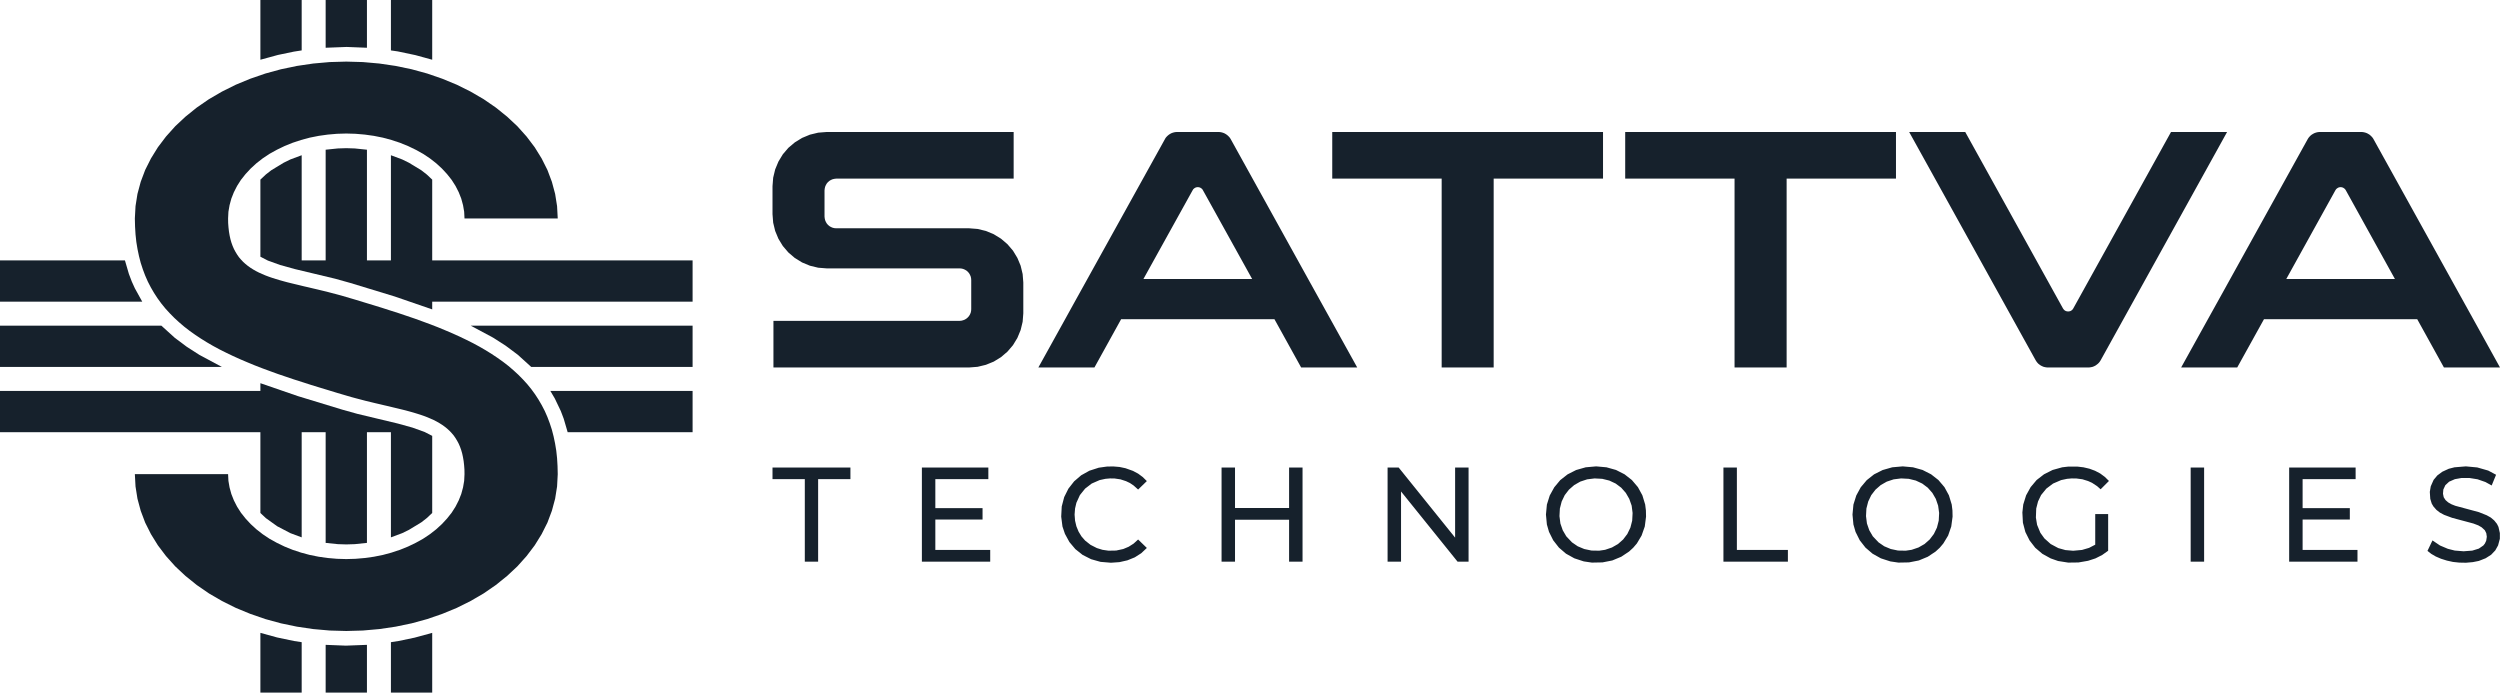
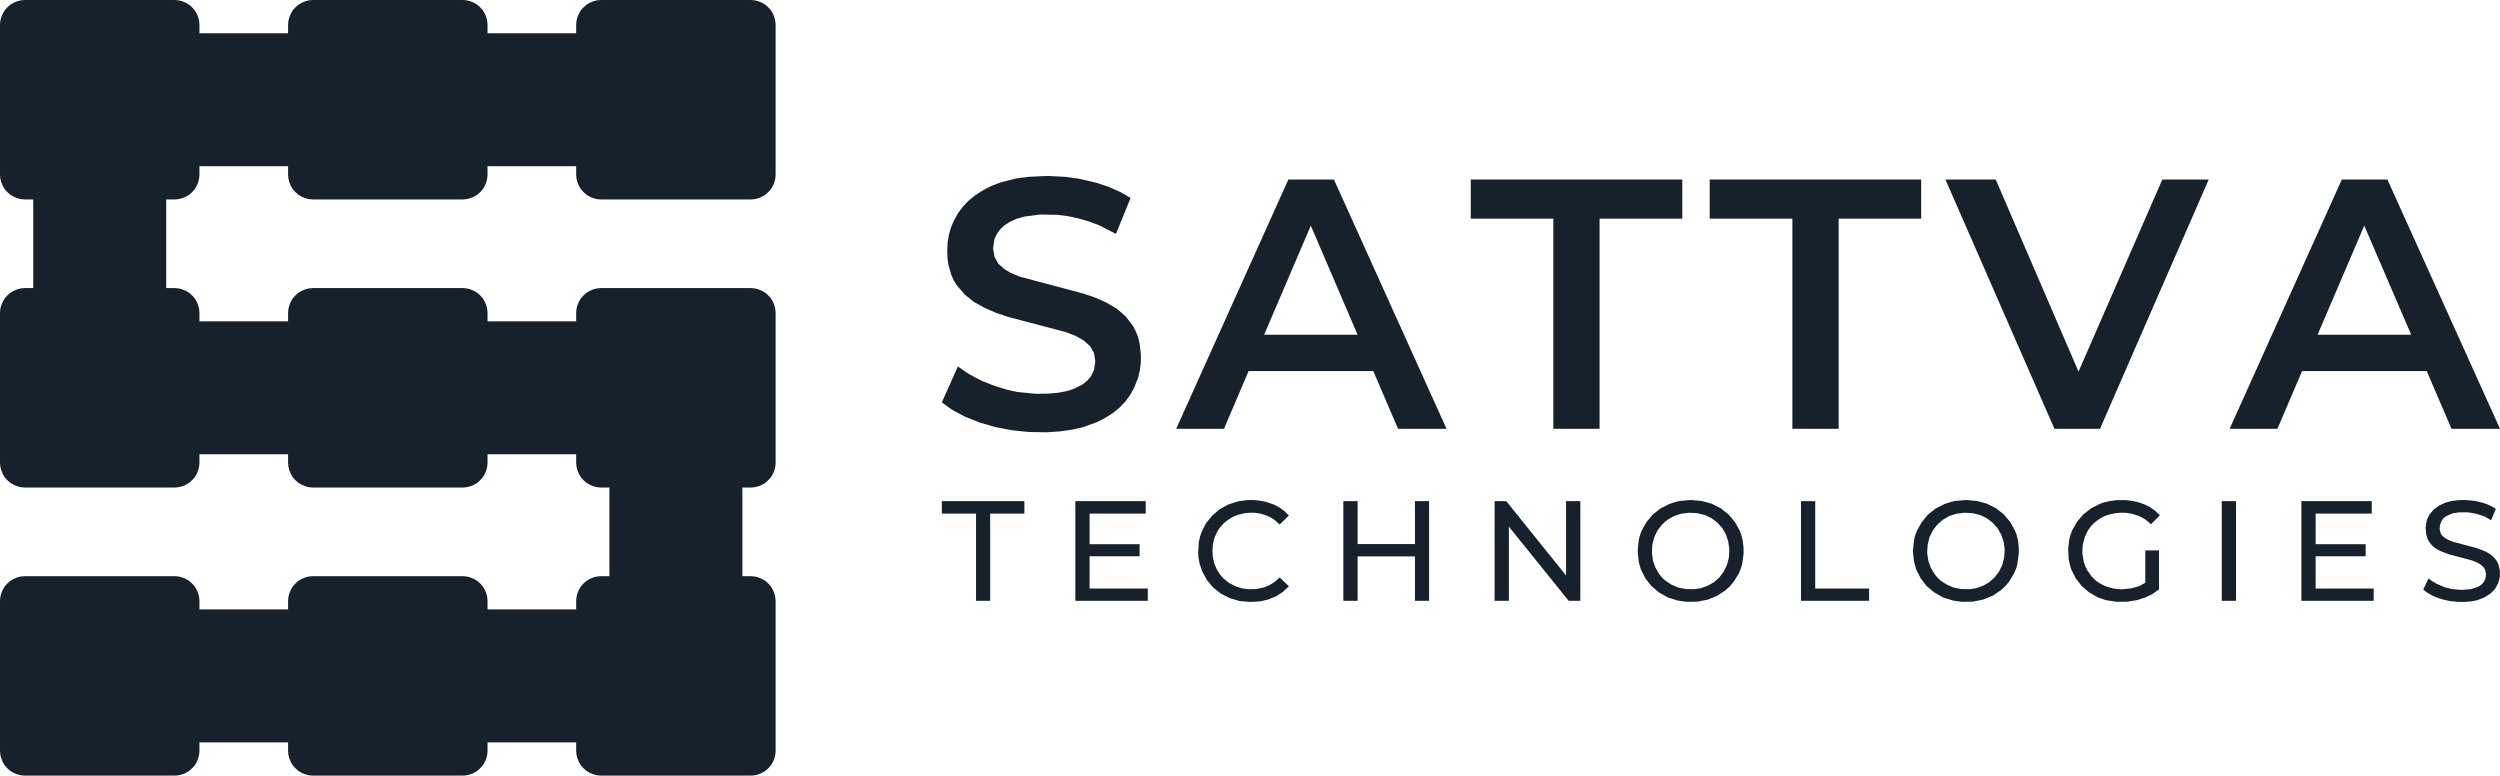
- <svg xmlns="http://www.w3.org/2000/svg" viewBox="0 0 3754.0 1040.0" role="img" aria-label="Sattva Technologies">
-   <path fill="#16212c" fill-rule="evenodd" d="M489 71.7L520.6 70.5L551 71.7L551 0L489 0ZM391 89.7L417.4 82.5L441.4 77.5L453 75.7L453 0L391 0ZM213.6 453L202.5 432.9L197.9 422.8L193.5 411.2L187.6 391L0 391L0 453ZM333.2 551L299.6 533L280.7 520.9L262.5 507.3L242.3 489L0 489L0 551ZM391 770.3L399.2 778L416.2 790.2L436.1 800.6L453 806.9L453 649L489 649L489 815.2L507.3 817.1L520 817.5L532.7 817.1L551 815.2L551 649L587 649L587 806.9L603.9 800.6L614.1 795.6L632.7 784.3L640.8 778L649 770.3L649 654.5L637.7 648.7L619.4 642.1L597.4 636L536.8 621.5L513.9 615.1L447.3 594.8L391 575.4L391 587L0 587L0 649L391 649ZM441.4 962.5L416.1 957.2L391 950.3L391 1040L453 1040L453 964.3ZM597.3 77.2L623.9 82.8L649 89.7L649 0L587 0L587 75.7ZM632.7 255.7L614.1 244.4L603.9 239.4L587 233.1L587 391L551 391L551 224.8L532.7 222.9L520 222.5L507.3 222.9L489 224.8L489 391L453 391L453 233.1L436.1 239.4L425.9 244.4L407.3 255.7L399.2 262L391 269.7L391 385.5L402.3 391.3L420.6 397.9L442.6 404L503.2 418.5L526.1 424.9L592.7 445.2L649 464.6L649 453L1040 453L1040 391L649 391L649 269.7L640.8 262ZM706.8 489L740.4 507L759.3 519.1L777.5 532.7L797.7 551L1040 551L1040 489ZM826.4 587L833.1 598.4L842.1 617.2L846.5 628.8L852.4 649L1040 649L1040 587ZM649 950.3L622.6 957.5L598.6 962.5L587 964.3L587 1040L649 1040ZM551 968.3L519.4 969.5L489 968.3L489 1040L551 1040Z" />
-   <path fill="#16212c" fill-rule="evenodd" d="M837.5 328L836.5 309.5L833.6 291.2L828.7 273L822 255.2L813.3 237.9L802.9 221.1L790.7 205L776.9 189.6L761.4 175.1L744.5 161.5L726.2 148.9L706.6 137.5L685.9 127.2L664.1 118.2L641.5 110.4L618.1 104L594.1 99L569.7 95.4L544.9 93.2L520 92.5L495.1 93.2L470.3 95.4L445.9 99L421.9 104L398.5 110.4L375.9 118.2L354.1 127.2L333.4 137.5L313.8 148.9L295.5 161.5L278.6 175.1L263.1 189.6L249.3 205L237.1 221.1L226.7 237.9L218 255.2L211.3 273L206.4 291.2L203.5 309.5L202.5 328L202.8 340.2L203.5 351.9L204.7 363.2L206.5 374.1L208.7 384.6L211.3 394.7L214.5 404.5L218 413.8L222 422.9L226.5 431.6L231.4 440L236.6 448L242.3 455.8L248.4 463.3L254.9 470.4L261.8 477.4L269 484L276.6 490.5L284.6 496.7L292.9 502.6L301.6 508.4L310.6 514L319.9 519.4L329.5 524.6L339.5 529.6L349.7 534.5L360.3 539.3L371.1 543.9L382.2 548.5L393.5 552.9L405.2 557.2L417 561.5L429.1 565.6L441.5 569.8L454.1 573.8L466.8 577.9L479.8 581.9L493 585.9L506.4 590L520 594L527.5 596.2L534.9 598.2L542.2 600.1L549.4 602L556.5 603.7L563.5 605.4L570.4 607L577.1 608.6L583.7 610.1L590.2 611.7L596.5 613.2L602.7 614.7L608.8 616.2L614.7 617.8L620.4 619.4L626 621.1L631.4 622.8L636.6 624.6L641.6 626.5L646.5 628.6L651.2 630.7L655.7 633L659.9 635.4L664 638L667.9 640.8L671.5 643.7L675 646.9L678.2 650.3L681.2 653.8L683.9 657.7L686.4 661.8L688.7 666.1L690.7 670.7L692.5 675.7L694 680.9L695.2 686.4L696.2 692.3L696.9 698.5L697.4 705.1L697.5 712L697 722L695.3 731.9L692.6 741.8L688.8 751.4L684 760.8L678.2 769.9L671.3 778.6L663.6 786.9L655 794.8L645.5 802.2L635.3 809L624.3 815.1L612.7 820.7L600.6 825.6L587.9 829.8L574.9 833.3L561.4 836L547.8 837.9L533.9 839.1L520 839.5L506.1 839.1L492.2 837.9L478.6 836L465.1 833.3L452.1 829.8L439.4 825.6L427.3 820.7L415.7 815.1L404.7 809L394.5 802.2L385 794.8L376.4 786.9L368.7 778.6L361.8 769.9L356 760.8L351.2 751.4L347.4 741.8L344.7 731.9L343 722L342.5 712L202.5 712L203.5 730.5L206.4 748.8L211.3 767L218 784.8L226.7 802.1L237.1 818.9L249.3 835L263.1 850.4L278.6 864.9L295.5 878.5L313.8 891.1L333.4 902.5L354.1 912.8L375.9 921.8L398.5 929.6L421.9 936L445.9 941L470.3 944.6L495.1 946.8L520 947.5L544.9 946.8L569.7 944.6L594.1 941L618.1 936L641.5 929.6L664.1 921.8L685.9 912.8L706.6 902.5L726.2 891.1L744.5 878.5L761.4 864.9L776.9 850.4L790.7 835L802.9 818.9L813.3 802.1L822 784.8L828.7 767L833.6 748.8L836.5 730.5L837.5 712L837.2 699.8L836.5 688.1L835.3 676.8L833.5 665.9L831.3 655.4L828.7 645.3L825.5 635.5L822 626.2L818 617.1L813.5 608.4L808.6 600L803.4 592L797.7 584.2L791.6 576.7L785.1 569.6L778.2 562.6L771 556L763.4 549.5L755.4 543.3L747.1 537.4L738.4 531.6L729.4 526L720.1 520.6L710.5 515.4L700.5 510.4L690.3 505.5L679.7 500.7L668.9 496.1L657.8 491.5L646.5 487.1L634.8 482.8L623 478.5L610.9 474.4L598.5 470.2L585.9 466.2L573.2 462.1L560.2 458.1L547 454.1L533.6 450L520 446L512.5 443.8L505.1 441.8L497.8 439.9L490.6 438L483.5 436.3L476.5 434.6L469.6 433L462.9 431.4L456.3 429.9L449.8 428.3L443.5 426.8L437.3 425.3L431.2 423.8L425.3 422.2L419.6 420.6L414 418.9L408.6 417.2L403.4 415.4L398.4 413.5L393.5 411.4L388.8 409.3L384.3 407L380.1 404.6L376 402L372.1 399.2L368.5 396.3L365 393.1L361.8 389.7L358.8 386.2L356.1 382.3L353.6 378.2L351.3 373.9L349.3 369.3L347.5 364.3L346 359.1L344.8 353.6L343.8 347.7L343.1 341.5L342.6 334.9L342.5 328L343 318L344.7 308.1L347.4 298.2L351.2 288.6L356 279.2L361.8 270.1L368.7 261.4L376.4 253.1L385 245.2L394.5 237.8L404.7 231L415.7 224.9L427.3 219.3L439.4 214.4L452.1 210.2L465.1 206.7L478.6 204L492.2 202.1L506.1 200.9L520 200.5L533.9 200.9L547.8 202.1L561.4 204L574.9 206.7L587.9 210.2L600.6 214.4L612.7 219.3L624.3 224.9L635.3 231L645.5 237.8L655 245.2L663.6 253.1L671.3 261.4L678.2 270.1L684 279.2L688.8 288.6L692.6 298.2L695.3 308.1L697 318L697.5 328Z" />
-   <path fill="#16212c" fill-rule="evenodd" d="M1228.6 199.2L1216.2 202.2L1204.4 207.1L1193.5 213.8L1183.8 222L1175.5 231.7L1168.9 242.6L1164 254.4L1161 266.8L1160 279.6L1160 321.6L1161 334.4L1164 346.8L1168.9 358.6L1175.5 369.4L1183.8 379.1L1193.5 387.4L1204.4 394.1L1216.2 399L1228.6 402L1241.3 403L1440.8 403L1443.5 403.2L1446.2 403.8L1448.8 404.9L1451.2 406.3L1453.3 408.1L1455.1 410.2L1456.5 412.6L1457.6 415.2L1458.2 417.9L1458.4 420.6L1458.4 464.1L1458.2 466.9L1457.6 469.6L1456.5 472.2L1455.1 474.5L1453.3 476.6L1451.2 478.4L1448.8 479.9L1446.2 480.9L1443.5 481.6L1440.8 481.8L1161.4 481.8L1161.4 551.8L1455.3 551.8L1468 550.8L1480.4 547.8L1492.2 543L1503.1 536.3L1512.8 528L1521.1 518.3L1527.7 507.4L1532.6 495.6L1535.6 483.2L1536.6 470.5L1536.6 424.2L1535.6 411.5L1532.6 399L1527.7 387.3L1521.1 376.4L1512.8 366.7L1503.1 358.4L1492.2 351.7L1480.4 346.8L1468 343.8L1455.3 342.8L1255.8 342.8L1253.1 342.6L1250.4 342L1247.8 340.9L1245.4 339.5L1243.3 337.7L1241.5 335.6L1240.1 333.2L1239 330.6L1238.4 327.9L1238.1 325.2L1238.1 285.9L1238.4 283.2L1239 280.5L1240.1 277.9L1241.5 275.5L1243.3 273.4L1245.4 271.6L1247.8 270.2L1250.4 269.1L1253.1 268.5L1255.8 268.2L1522.1 268.2L1522.1 198.2L1241.3 198.2ZM1847 207.2L1845.6 205.5L1844 203.9L1842.2 202.4L1840.4 201.2L1838.4 200.1L1836.3 199.3L1834.1 198.7L1831.8 198.3L1829.6 198.2L1767.6 198.2L1765.4 198.3L1763.1 198.7L1760.9 199.3L1758.8 200.1L1756.8 201.2L1755 202.4L1753.2 203.9L1751.6 205.5L1750.2 207.2L1749.1 209.2L1611.6 457.2L1599.4 479.3L1559.2 551.8L1643.4 551.8L1683.5 479.3L1913.7 479.3L1953.8 551.8L2038 551.8L1997.8 479.3L1964.3 418.9L1848.2 209.2ZM1794.9 281.8L1796.7 281.2L1798.6 281L1800.5 281.2L1802.3 281.8L1803.9 282.8L1805.3 284L1806.3 285.6L1880.2 418.9L1717 418.9L1790.9 285.6L1791.9 284L1793.3 282.8ZM2164.8 198.2L2000.5 198.2L2000.5 268.2L2164.8 268.2L2164.8 551.8L2242.9 551.8L2242.9 268.2L2407.1 268.2L2407.1 198.2L2242.9 198.2ZM2682.8 198.2L2604.6 198.2L2440.4 198.2L2440.4 268.2L2604.6 268.2L2604.6 551.8L2682.8 551.8L2682.8 268.2L2847 268.2L2847 198.2ZM3140.3 551.3L3142.5 550.8L3144.6 549.9L3146.6 548.9L3148.4 547.6L3150.2 546.2L3151.8 544.6L3153.2 542.8L3154.4 540.9L3344.2 198.2L3260 198.2L3113.2 463.2L3112.2 464.7L3110.8 466L3109.2 467L3107.4 467.5L3105.5 467.7L3103.6 467.5L3101.9 467L3100.2 466L3098.9 464.7L3097.8 463.2L2951 198.2L2866.8 198.2L3056.7 540.9L3057.9 542.8L3059.3 544.6L3060.8 546.2L3062.6 547.6L3064.5 548.9L3066.5 549.9L3068.6 550.8L3070.7 551.3L3073 551.7L3075.2 551.8L3135.8 551.8L3138 551.7ZM3564.2 209.2L3563 207.2L3561.6 205.5L3560 203.9L3558.3 202.4L3556.4 201.2L3554.4 200.1L3552.3 199.3L3550.1 198.7L3547.9 198.3L3545.6 198.2L3483.6 198.2L3481.4 198.3L3479.1 198.7L3477 199.3L3474.9 200.1L3472.9 201.2L3471 202.4L3469.2 203.9L3467.7 205.5L3466.3 207.2L3465.1 209.2L3348.9 418.9L3339.4 436.1L3315.4 479.3L3275.2 551.8L3359.4 551.8L3399.6 479.3L3629.7 479.3L3669.8 551.8L3754 551.8L3713.9 479.3L3689.8 435.9L3680.4 418.9ZM3511 281.8L3512.8 281.2L3514.6 281L3516.5 281.2L3518.3 281.8L3519.9 282.8L3521.3 284L3522.4 285.6L3596.2 418.9L3433.1 418.9L3506.9 285.6L3508 284L3509.4 282.8Z" />
-   <path fill="#16212c" fill-rule="evenodd" d="M1277 719.5L1277 702L1160 702L1160 719.5L1208.5 719.5L1208.5 843.4L1228.5 843.4L1228.5 719.5ZM1404.5 825.8L1404.5 780.1L1475.4 780.1L1475.4 763L1404.5 763L1404.5 719.5L1484.1 719.5L1484.1 702L1384.3 702L1384.3 843.4L1486.9 843.4L1486.9 825.8ZM1681 844.1L1692.9 841.4L1704 836.9L1713.7 830.7L1722.1 822.8L1709 810.1L1702.2 816.3L1694.8 821L1686.7 824.4L1676 826.7L1664.5 826.9L1655.5 825.6L1647.1 823L1637.5 818.1L1629.4 811.7L1623.9 805.4L1619.6 798.3L1616.3 790.3L1614.3 781.8L1613.6 772.7L1614.3 763.6L1616.3 755L1621.6 743.4L1629.4 733.7L1639.3 726.1L1651.2 720.9L1659.9 719L1666.8 718.4L1673.7 718.5L1682.5 719.8L1690.8 722.5L1696.7 725.3L1702.2 729L1709 735.1L1722.1 722.4L1715.9 716.3L1709 711.2L1701.3 707.1L1690.1 703.1L1681.1 701.2L1671.6 700.4L1662 700.6L1649.9 702.3L1635.9 706.8L1623.5 713.7L1612.9 722.8L1604.3 733.8L1598 746.4L1594.3 760.5L1593.5 775.8L1595.4 790.6L1599.1 801.6L1605.8 813.9L1614.7 824.5L1625.6 833.2L1638.4 839.7L1652.6 843.7L1668.2 845ZM1955.9 702L1935.7 702L1935.7 762.8L1854.5 762.8L1854.5 702L1834.3 702L1834.3 843.4L1854.5 843.4L1854.5 780.4L1935.7 780.4L1935.7 843.4L1955.9 843.4ZM2205.2 843.4L2205.2 702L2185 702L2185 807.3L2100.2 702L2083.6 702L2083.6 843.4L2103.8 843.4L2103.8 738L2188.7 843.4ZM2406.3 844.5L2421 841.6L2434.5 836L2446.2 828.2L2452.4 822.5L2457.9 816.1L2465 804.2L2469.8 790.6L2471.7 775.8L2471.5 766.5L2470.4 757.6L2466.2 743.8L2459.5 731.5L2450.4 720.8L2439.4 712.2L2426.6 705.7L2412.3 701.7L2396.8 700.3L2381.1 701.7L2366.7 705.8L2353.9 712.3L2342.8 721L2333.9 731.7L2327.1 744L2322.8 757.7L2321.4 772.7L2322.8 787.6L2326 798.7L2332.3 811.3L2340.9 822.3L2351.5 831.4L2364.1 838.4L2378.2 843L2390.4 844.8ZM2389.8 826.7L2378.9 824.4L2369.1 820.3L2360.5 814.4L2351.9 805.3L2346.6 796.2L2343.1 786.1L2341.7 775L2342.3 763.6L2345 753.1L2349.6 743.5L2355.9 735.3L2363.8 728.4L2372.9 723.2L2383.2 719.8L2394.4 718.4L2405.9 719L2416.5 721.6L2426.1 726.1L2434.4 732.3L2441.3 740.1L2446.5 749.1L2450.1 759.3L2451.5 770.3L2450.9 781.8L2448.2 792.3L2443.6 801.8L2437.3 810.1L2429.6 816.9L2420.5 822.1L2410.2 825.6L2401.4 826.9ZM2608.1 825.8L2608.1 702L2587.9 702L2587.9 843.4L2684.7 843.4L2684.7 825.8ZM2866.5 844.5L2881.3 841.6L2894.8 836L2906.5 828.2L2912.7 822.5L2918.1 816.1L2925.3 804.2L2930 790.6L2932 775.8L2931.8 766.5L2930.7 757.6L2926.5 743.8L2919.8 731.5L2910.7 720.8L2899.7 712.2L2886.9 705.7L2872.6 701.7L2857.1 700.3L2841.4 701.7L2827 705.8L2814.1 712.3L2803.1 721L2794.1 731.7L2787.4 744L2783.1 757.7L2781.7 772.7L2783.1 787.6L2786.3 798.7L2792.6 811.3L2801.2 822.3L2811.8 831.4L2824.3 838.4L2838.5 843L2850.7 844.8ZM2850.1 826.7L2839.2 824.4L2829.4 820.3L2820.8 814.4L2812.2 805.3L2806.9 796.2L2803.4 786.1L2802 775L2802.6 763.6L2805.3 753.1L2809.9 743.5L2816.2 735.3L2824.1 728.4L2833.2 723.2L2843.5 719.8L2854.7 718.4L2866.2 719L2876.8 721.6L2886.4 726.1L2894.7 732.3L2901.6 740.1L2906.8 749.1L2910.3 759.3L2911.8 770.3L2911.2 781.8L2908.5 792.3L2903.9 801.8L2897.6 810.1L2889.9 816.9L2880.8 822.1L2870.5 825.6L2861.7 826.9ZM3121 844.6L3135.4 842.1L3146.5 838.5L3156.6 833.4L3165.6 827L3165.6 771.9L3146.2 771.9L3146.2 817.9L3136.9 822.7L3126.3 825.8L3113.1 827L3101.4 826L3090.7 823L3079.3 816.9L3069.9 808.5L3063.8 800L3058.9 788.1L3057.1 777.2L3057.6 763.6L3060.3 753L3064.9 743.4L3072.8 733.7L3082.9 726.1L3095 720.9L3103.9 719L3110.9 718.4L3118 718.5L3127 719.7L3135.4 722.3L3141.4 725L3149 730L3154.3 734.7L3166.8 722.2L3160.6 716.1L3153.7 711L3145.9 706.9L3137.5 703.8L3128.5 701.7L3119.1 700.6L3106 700.6L3096.6 701.7L3082.2 705.7L3069.3 712.2L3058.2 720.8L3049.2 731.5L3042.4 743.8L3038.1 757.6L3036.8 769.5L3037.6 784.9L3041.3 798.9L3047.6 811.5L3056.1 822.5L3066.8 831.6L3079.3 838.5L3090.4 842.4L3105.6 844.8ZM3289.5 702L3289.5 843.4L3309.7 843.4L3309.7 702ZM3457.6 825.8L3457.6 780.1L3528.5 780.1L3528.5 763L3457.6 763L3457.6 719.5L3537.2 719.5L3537.2 702L3437.4 702L3437.4 843.4L3540 843.4L3540 825.8ZM3713.1 844.1L3722.2 842.3L3732.4 838.3L3740.7 833L3746.9 826.5L3751.1 819L3753.8 809L3753.8 800.5L3751.7 791.2L3749.4 786.6L3745.2 781.4L3740.1 777.1L3734 773.7L3722.2 769L3686.9 759.5L3681.1 757.2L3676.2 754.4L3672.2 750.9L3669.5 746.7L3668.4 741.4L3668.9 735.1L3671.9 728.6L3677.6 723.3L3686.3 719.5L3695.9 717.8L3708.4 717.8L3720.3 719.7L3732.1 723.8L3741.5 729L3748.1 712.9L3736.3 706.6L3719.8 701.9L3702.7 700.3L3685.7 701.7L3677.1 703.9L3667.5 708.3L3659.9 713.9L3654.3 720.6L3650 730.3L3648.6 738.6L3649.3 749.1L3651.5 756.2L3654.1 760.6L3658.6 765.7L3663.9 769.8L3670.1 773.1L3682.2 777.6L3714 786.1L3721.4 788.9L3726.4 791.8L3731.2 796.2L3733.4 800.6L3734.2 806L3733.3 811.9L3731.3 816.2L3729 819.1L3722.2 823.8L3712.4 826.8L3699.3 827.8L3686 826.7L3675.7 824.1L3663.9 819.1L3652.6 811.5L3645.1 827.2L3650.8 831.7L3657.5 835.6L3665.4 839L3674.3 841.8L3683.4 843.8L3692.8 844.8L3702.9 845Z" />
+ <svg xmlns="http://www.w3.org/2000/svg" viewBox="0 0 1805.0 560.0" role="img" aria-label="Sattva Technologies">
+   <path fill="#16212c" fill-rule="evenodd" d="M9.8 2L7.4 3.4L5.3 5.3L3.4 7.4L2 9.8L0.9 12.4L0.2 15.2L0 18L0 126L0.2 128.8L0.9 131.6L2 134.2L3.4 136.6L5.3 138.7L7.4 140.6L9.8 142L12.4 143.1L15.2 143.8L18 144L24 144L24 208L18 208L15.2 208.2L12.4 208.9L9.8 210L7.4 211.4L5.3 213.3L3.4 215.4L2 217.8L0.9 220.4L0.2 223.2L0 226L0 334L0.2 336.8L0.9 339.6L2 342.2L3.4 344.6L5.3 346.7L7.4 348.6L9.8 350L12.4 351.1L15.2 351.8L18 352L126 352L128.8 351.8L131.6 351.1L134.2 350L136.6 348.6L138.7 346.7L140.6 344.6L142 342.2L143.1 339.6L143.8 336.8L144 334L144 328L208 328L208 334L208.2 336.8L208.9 339.6L210 342.2L211.4 344.6L213.3 346.7L215.4 348.6L217.8 350L220.4 351.1L223.2 351.8L226 352L334 352L336.8 351.8L339.6 351.1L342.2 350L344.6 348.6L346.7 346.7L348.6 344.6L350 342.2L351.1 339.6L351.8 336.8L352 334L352 328L416 328L416 334L416.2 336.8L416.9 339.6L418 342.2L419.4 344.6L421.3 346.7L423.4 348.6L425.8 350L428.4 351.1L431.2 351.8L434 352L440 352L440 416L434 416L431.2 416.2L428.4 416.9L425.8 418L423.4 419.4L421.3 421.3L419.4 423.4L418 425.8L416.9 428.4L416.2 431.2L416 434L416 440L352 440L352 434L351.8 431.2L351.1 428.4L350 425.8L348.6 423.4L346.7 421.3L344.6 419.4L342.2 418L339.6 416.9L336.8 416.2L334 416L226 416L223.2 416.2L220.4 416.9L217.8 418L215.4 419.4L213.3 421.3L211.4 423.4L210 425.8L208.9 428.4L208.2 431.2L208 434L208 440L144 440L144 434L143.8 431.2L143.1 428.4L142 425.8L140.6 423.4L138.7 421.3L136.6 419.4L134.2 418L131.6 416.9L128.8 416.2L126 416L18 416L15.2 416.2L12.4 416.9L9.8 418L7.4 419.4L5.3 421.3L3.4 423.4L2 425.8L0.9 428.4L0.2 431.2L0 434L0 542L0.2 544.8L0.9 547.6L2 550.2L3.4 552.6L5.3 554.7L7.4 556.6L9.8 558L12.4 559.1L15.2 559.8L18 560L126 560L128.8 559.8L131.6 559.1L134.2 558L136.6 556.6L138.7 554.7L140.6 552.6L142 550.2L143.1 547.6L143.8 544.8L144 542L144 536L208 536L208 542L208.2 544.8L208.9 547.6L210 550.2L211.4 552.6L213.3 554.7L215.4 556.6L217.8 558L220.4 559.1L223.2 559.8L226 560L334 560L336.8 559.8L339.6 559.1L342.2 558L344.6 556.6L346.7 554.7L348.6 552.6L350 550.2L351.1 547.6L351.8 544.8L352 542L352 536L416 536L416 542L416.2 544.8L416.9 547.6L418 550.2L419.4 552.6L421.3 554.7L423.4 556.6L425.8 558L428.4 559.1L431.2 559.8L434 560L542 560L544.8 559.8L547.6 559.1L550.2 558L552.6 556.6L554.7 554.7L556.6 552.6L558 550.2L559.1 547.6L559.8 544.8L560 542L560 434L559.8 431.2L559.1 428.4L558 425.8L556.6 423.4L554.7 421.3L552.6 419.4L550.2 418L547.6 416.9L544.8 416.2L542 416L536 416L536 352L542 352L544.8 351.8L547.6 351.1L550.2 350L552.6 348.6L554.7 346.7L556.6 344.6L558 342.2L559.1 339.6L559.8 336.8L560 334L560 226L559.8 223.2L559.1 220.4L558 217.8L556.6 215.4L554.7 213.3L552.6 211.4L550.2 210L547.6 208.9L544.8 208.2L542 208L434 208L431.2 208.2L428.4 208.9L425.8 210L423.4 211.4L421.3 213.3L419.4 215.4L418 217.8L416.9 220.4L416.2 223.2L416 226L416 232L352 232L352 226L351.8 223.2L351.1 220.4L350 217.8L348.6 215.4L346.7 213.3L344.6 211.4L342.2 210L339.6 208.9L336.8 208.2L334 208L226 208L223.2 208.2L220.4 208.9L217.8 210L215.4 211.4L213.3 213.3L211.4 215.4L210 217.8L208.9 220.4L208.2 223.2L208 226L208 232L144 232L144 226L143.8 223.2L143.1 220.4L142 217.8L140.6 215.4L138.7 213.3L136.6 211.4L134.2 210L131.6 208.9L128.8 208.2L126 208L120 208L120 144L126 144L128.8 143.8L131.6 143.1L134.2 142L136.6 140.6L138.7 138.7L140.6 136.6L142 134.2L143.1 131.6L143.8 128.8L144 126L144 120L208 120L208 126L208.2 128.8L208.9 131.6L210 134.2L211.4 136.6L213.3 138.7L215.4 140.6L217.8 142L220.4 143.1L223.2 143.8L226 144L334 144L336.8 143.8L339.6 143.1L342.2 142L344.6 140.6L346.7 138.7L348.6 136.6L350 134.2L351.1 131.6L351.8 128.8L352 126L352 120L416 120L416 126L416.2 128.8L416.9 131.6L418 134.2L419.4 136.6L421.3 138.7L423.4 140.6L425.8 142L428.4 143.1L431.2 143.8L434 144L542 144L544.8 143.8L547.6 143.1L550.2 142L552.6 140.6L554.7 138.7L556.6 136.6L558 134.2L559.1 131.6L559.8 128.8L560 126L560 18L559.8 15.2L559.1 12.4L558 9.8L556.6 7.4L554.7 5.3L552.6 3.4L550.2 2L547.6 0.9L544.8 0.2L542 0L434 0L431.2 0.2L428.4 0.9L425.8 2L423.4 3.4L421.3 5.3L419.4 7.4L418 9.8L416.9 12.4L416.2 15.2L416 18L416 24L352 24L352 18L351.8 15.2L351.1 12.4L350 9.8L348.6 7.4L346.7 5.3L344.6 3.4L342.2 2L339.6 0.9L336.8 0.2L334 0L226 0L223.2 0.2L220.4 0.9L217.8 2L215.4 3.4L213.3 5.3L211.4 7.4L210 9.8L208.9 12.4L208.2 15.2L208 18L208 24L144 24L144 18L143.8 15.2L143.1 12.4L142 9.8L140.6 7.4L138.7 5.3L136.6 3.4L134.2 2L131.6 0.9L128.8 0.2L126 0L18 0L15.2 0.2L12.4 0.9Z" />
+   <path fill="#16212c" fill-rule="evenodd" d="M883.7 309.6L901.5 267.9L991.5 267.9L1009.4 309.6L1044.4 309.6L963.1 129.6L930.2 129.6L849.2 309.6ZM912.7 241.7L946.4 162.9L980.2 241.7ZM1214.6 157.9L1214.6 129.6L1061.9 129.6L1061.9 157.9L1121.5 157.9L1121.5 309.6L1154.9 309.6L1154.9 157.9ZM1387.1 157.9L1387.1 129.6L1234.4 129.6L1234.4 157.9L1294.1 157.9L1294.1 309.6L1327.5 309.6L1327.5 157.9ZM1594.7 129.6L1561.2 129.6L1500.7 268.3L1440.9 129.6L1404.6 129.6L1483.3 309.6L1516.2 309.6ZM1662.1 267.9L1752.1 267.9L1770 309.6L1805 309.6L1723.7 129.6L1690.8 129.6L1609.8 309.6L1644.3 309.6ZM1707 162.9L1740.9 241.7L1673.3 241.7ZM765 311.5L773.5 310.3L781.4 308.6L791.9 304.8L798 301.7L803.5 298.2L808.3 294.3L812.4 290L815.9 285.3L818.7 280.3L821.8 272.5L823 267.1L823.7 261.5L823.7 255.9L822.8 248.1L821.7 243.4L820 239.2L818 235.3L812.8 228.5L806.4 222.9L798.9 218.5L790.8 214.9L782 211.9L736.1 199.7L729.5 196.9L725.3 194.4L720.7 190.3L718 185.3L717 179.2L718 172.6L719.6 169.1L721.9 165.8L724.9 162.9L728.9 160.3L733.6 158.1L739.3 156.4L750.8 154.9L763.3 155.1L770.7 156L778.2 157.6L785.9 159.8L793.5 162.6L805.7 168.9L816.3 142.9L808.8 138.6L800.6 135L791.7 132L778.9 129L769.3 127.7L756.4 127L742.3 127.7L733.8 128.8L722.4 131.7L715.6 134.3L709.5 137.5L704.1 141L699.3 144.9L695.2 149.2L691.7 153.9L688.9 158.9L686.7 164L685.1 169.4L684.2 175L683.9 180.7L684.1 186.3L684.8 191.4L686.8 198.4L688.6 202.5L691 206.2L696.6 212.7L703.2 218L710.9 222.3L719.2 225.9L728.2 228.9L769.6 239.8L776.6 242.5L782.4 245.8L787 249.9L789.9 254.9L790.8 261L789.8 267.3L787.5 271.9L784.9 274.9L781.4 277.7L775.6 280.6L770.1 282.4L763.8 283.6L756.4 284.2L747.6 284.3L734.5 283L727.9 281.6L718.3 278.7L709.2 275.1L703.7 272.3L698.5 269.4L691.6 264.6L680 290.5L687.5 295.9L696.4 300.7L706.8 304.9L718.4 308.3L730.3 310.6L742.6 311.9L755.8 312.1Z" />
+   <path fill="#16212c" fill-rule="evenodd" d="M739.6 370.8L739.6 361.8L680 361.8L680 370.8L704.7 370.8L704.7 433.8L714.9 433.8L714.9 370.8ZM786.7 424.9L786.7 401.6L822.8 401.6L822.8 392.9L786.7 392.9L786.7 370.8L827.2 370.8L827.2 361.8L776.4 361.8L776.4 433.8L828.7 433.8L828.7 424.9ZM909.7 434.2L915.8 432.8L921.4 430.5L926.3 427.3L930.6 423.3L923.9 416.9L920.5 420L916.7 422.4L912.6 424.1L907.1 425.3L901.3 425.4L896.7 424.8L892.4 423.4L887.5 421L883.4 417.7L880.6 414.5L878.4 410.9L876.7 406.8L875.7 402.5L875.4 397.8L875.7 393.2L876.7 388.8L877.9 385.8L879.4 382.9L881.3 380.3L883.4 378L885.8 375.9L888.5 374.1L891.4 372.6L894.5 371.5L898.9 370.5L902.5 370.2L906 370.2L910.4 370.9L914.7 372.3L917.7 373.7L920.5 375.6L923.9 378.7L930.6 372.2L927.5 369.1L923.9 366.5L920 364.4L914.3 362.4L909.7 361.5L904.9 361L900 361.1L893.8 362L886.7 364.3L880.4 367.8L875 372.5L870.6 378L867.4 384.5L866.5 387.2L865.5 391.6L865.1 399.4L865.3 402.5L866.1 407L868 412.5L871.4 418.8L875.9 424.2L881.5 428.6L888 431.9L895.2 434L903.1 434.6ZM1031.8 361.8L1021.6 361.8L1021.6 392.8L980.2 392.8L980.2 361.8L969.9 361.8L969.9 433.8L980.2 433.8L980.2 401.7L1021.6 401.7L1021.6 433.8L1031.8 433.8ZM1141 433.8L1141 361.8L1130.7 361.8L1130.7 415.5L1087.5 361.8L1079.1 361.8L1079.1 433.8L1089.4 433.8L1089.4 380.2L1132.6 433.8ZM1225.6 434.4L1233.1 432.9L1239.9 430.1L1245.9 426.1L1249.1 423.2L1251.8 419.9L1255.5 413.9L1257.1 409.8L1257.9 407L1258.9 399.4L1258.8 394.7L1258.2 390.1L1257.1 385.8L1256.1 383.1L1252.6 376.9L1248 371.4L1242.4 367L1235.9 363.7L1228.6 361.7L1220.7 361L1212.7 361.7L1209.7 362.4L1205.4 363.8L1198.9 367.1L1193.3 371.5L1188.7 377L1185.2 383.2L1183.8 387.3L1183.1 390.2L1182.4 397.8L1183.1 405.4L1184.7 411.1L1187.9 417.5L1192.3 423.1L1197.7 427.7L1204.1 431.3L1211.3 433.6L1217.5 434.5ZM1217.2 425.3L1211.6 424.2L1206.6 422L1202.3 419.1L1199.9 416.9L1197.9 414.4L1195.2 409.8L1193.4 404.6L1192.7 399L1193 393.2L1194.4 387.8L1196.7 383L1199.9 378.8L1203.9 375.3L1208.6 372.6L1213.8 370.9L1219.5 370.2L1225.4 370.5L1230.8 371.8L1235.7 374.1L1239.9 377.3L1243.4 381.2L1246.1 385.8L1247.8 391L1248.6 396.6L1248.3 402.4L1246.9 407.8L1244.5 412.7L1241.4 416.9L1237.4 420.4L1232.8 423L1227.6 424.8L1223.1 425.4ZM1310.6 424.9L1310.6 361.8L1300.3 361.8L1300.3 433.8L1349.5 433.8L1349.5 424.9ZM1424.3 434.4L1431.8 432.9L1438.7 430.1L1444.7 426.1L1447.8 423.2L1450.6 419.9L1454.2 413.9L1455.9 409.8L1456.6 407L1457.6 399.4L1457.5 394.7L1457 390.1L1455.9 385.8L1454.8 383.1L1451.4 376.9L1446.8 371.4L1441.2 367L1434.7 363.7L1427.4 361.7L1419.5 361L1411.5 361.7L1408.5 362.4L1404.2 363.8L1397.6 367.1L1392 371.5L1387.5 377L1384 383.2L1382.5 387.3L1381.9 390.2L1381.1 397.8L1381.9 405.4L1383.5 411.1L1386.7 417.5L1391 423.1L1396.5 427.7L1402.8 431.3L1410.1 433.6L1416.3 434.5ZM1415.9 425.3L1410.4 424.2L1405.4 422L1401 419.1L1398.7 416.9L1396.7 414.4L1394 409.8L1392.2 404.6L1391.4 399L1391.8 393.2L1393.1 387.8L1395.5 383L1398.7 378.8L1402.7 375.3L1407.3 372.6L1412.6 370.9L1418.3 370.2L1424.1 370.5L1429.5 371.8L1434.4 374.1L1438.6 377.3L1442.1 381.2L1444.8 385.8L1446.6 391L1447.4 396.6L1447 402.4L1445.7 407.8L1443.3 412.7L1440.1 416.9L1436.2 420.4L1431.6 423L1426.3 424.8L1421.9 425.4ZM1536.1 434.4L1543.4 433.2L1549.1 431.3L1554.2 428.8L1558.8 425.5L1558.8 397.4L1548.9 397.4L1548.9 420.8L1544.2 423.3L1538.8 424.8L1532 425.5L1526.1 425L1520.6 423.4L1517.6 422L1514.8 420.4L1512.3 418.4L1510.1 416.1L1507 411.7L1505.6 408.8L1504.5 405.7L1503.5 400.1L1503.5 396.6L1503.8 393.2L1505.2 387.8L1507.5 382.9L1509.4 380.3L1511.5 378L1514 375.9L1516.7 374.1L1519.6 372.6L1522.8 371.5L1527.4 370.5L1530.9 370.2L1534.5 370.2L1539.1 370.9L1543.4 372.2L1546.5 373.6L1549.4 375.4L1553 378.5L1559.4 372.1L1556.3 369L1552.7 366.4L1548.8 364.4L1544.5 362.8L1539.9 361.7L1535.1 361.1L1528.4 361.1L1523.7 361.7L1519.2 362.7L1516.3 363.7L1509.8 367L1504.1 371.4L1499.5 376.9L1496 383.1L1494.6 387.2L1493.9 390.1L1493.2 396.2L1493.6 404L1494.6 408.4L1495.5 411.2L1498.7 417.6L1503.1 423.2L1508.5 427.8L1514.8 431.4L1520.5 433.3L1528.3 434.5ZM1604.1 361.8L1604.1 433.8L1614.4 433.8L1614.4 361.8ZM1671.9 424.9L1671.9 401.6L1708 401.6L1708 392.9L1671.9 392.9L1671.9 370.8L1712.4 370.8L1712.4 361.8L1661.6 361.8L1661.6 433.8L1713.8 433.8L1713.8 424.9ZM1784.2 434.2L1788.8 433.3L1794 431.2L1798.2 428.5L1801.4 425.2L1803.5 421.4L1804.5 418.4L1804.9 416.3L1804.9 412L1803.8 407.3L1802.6 404.9L1800.5 402.3L1797.9 400.1L1794.8 398.3L1788.8 395.9L1770.9 391.1L1767.9 389.9L1765.4 388.5L1763.3 386.8L1762 384.6L1761.4 381.9L1761.7 378.7L1763.2 375.4L1764.5 373.9L1766.1 372.7L1770.5 370.7L1775.4 369.9L1781.8 369.9L1787.8 370.9L1793.9 372.9L1798.6 375.6L1802 367.4L1799.2 365.7L1796 364.2L1792.5 363L1787.6 361.8L1783.9 361.3L1778.9 361L1775.2 361.1L1770.2 361.7L1765.9 362.8L1761 365L1757.1 367.9L1754.2 371.3L1752.7 374.2L1752 376.2L1751.3 380.5L1751.7 385.8L1752.8 389.4L1754.2 391.7L1756.4 394.3L1759.1 396.3L1762.3 398L1768.4 400.3L1784.7 404.6L1788.4 406.1L1790.9 407.5L1793.4 409.8L1794.5 412.1L1794.9 414.8L1794.5 417.8L1793.4 420L1792.2 421.5L1790.7 422.8L1788.8 423.8L1783.8 425.4L1777.1 425.9L1770.4 425.3L1765.1 424L1759.1 421.4L1756 419.6L1753.4 417.6L1749.6 425.6L1752.4 427.9L1755.9 429.9L1759.9 431.6L1764.4 433L1769.1 434L1773.9 434.5L1779 434.6Z" />
</svg>
